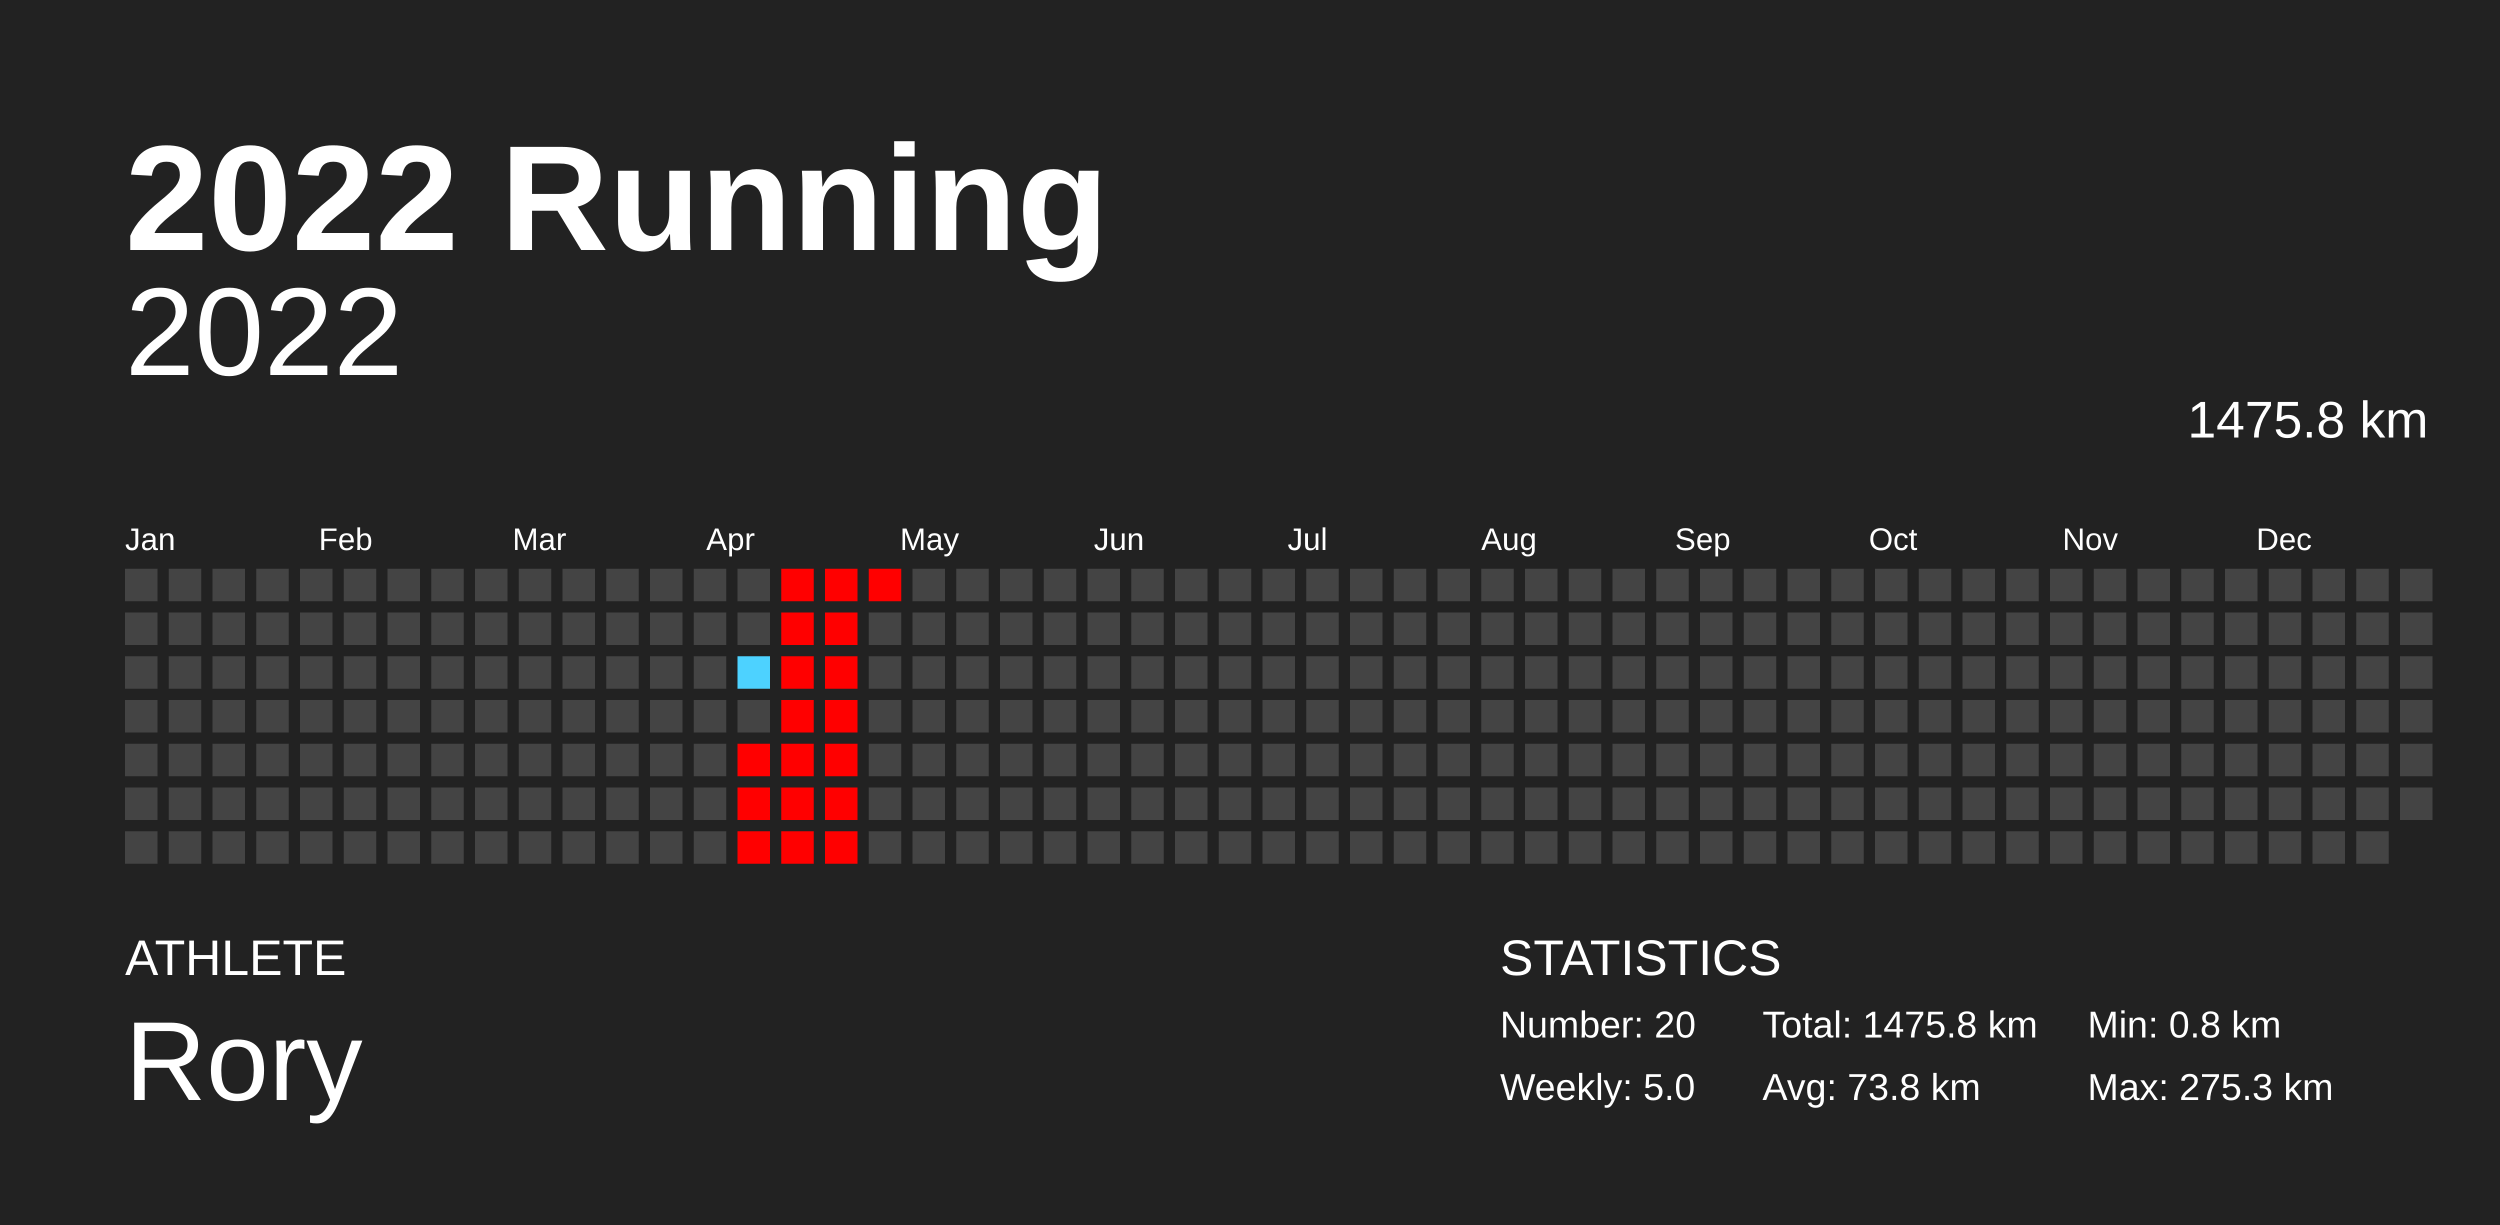
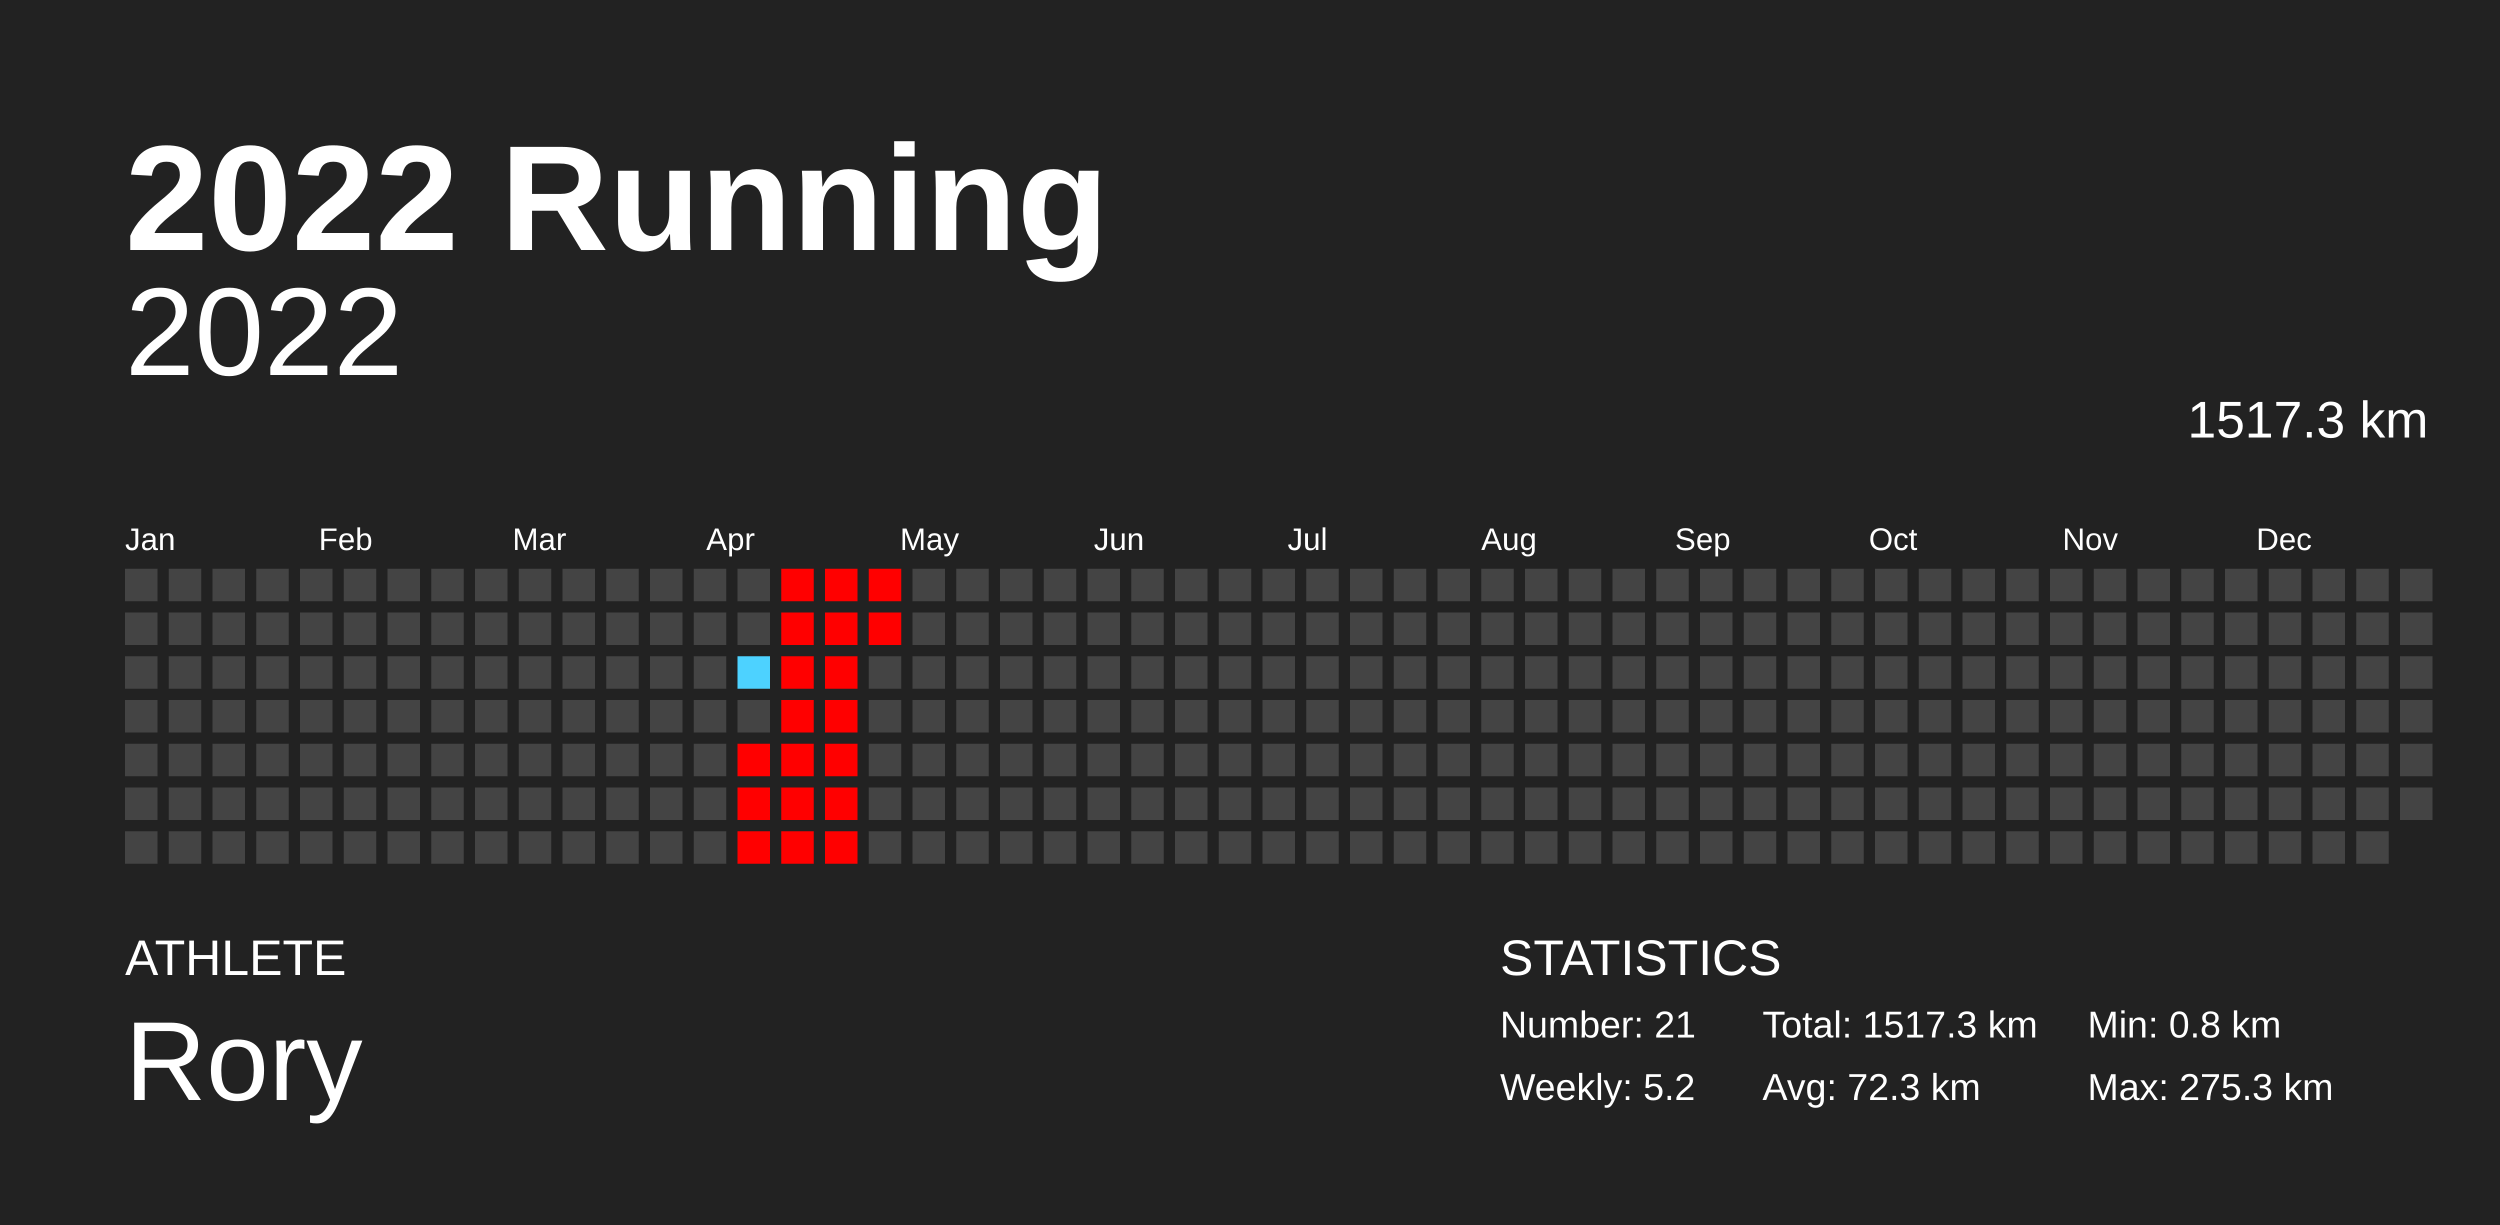
<svg xmlns="http://www.w3.org/2000/svg" baseProfile="full" height="98mm" version="1.1" viewBox="0,0,200,98" width="200mm">
  <defs />
  <rect fill="#222222" height="98" width="200" x="0" y="0" />
  <text fill="#FFFFFF" style="font-size:12px; font-family:Arial; font-weight:bold;" x="10" y="20">2022 Running</text>
  <text fill="#FFFFFF" style="font-size:4px; font-family:Arial" x="10" y="78">ATHLETE</text>
  <text fill="#FFFFFF" style="font-size:9px; font-family:Arial" x="10" y="88">Rory</text>
  <text fill="#FFFFFF" style="font-size:4px; font-family:Arial" x="120" y="78">STATISTICS</text>
-   <text fill="#FFFFFF" style="font-size:3px; font-family:Arial" x="120" y="83">Number: 20</text>
-   <text fill="#FFFFFF" style="font-size:3px; font-family:Arial" x="120" y="88">Weekly: 5.0</text>
-   <text fill="#FFFFFF" style="font-size:3px; font-family:Arial" x="141" y="83">Total: 1475.8 km</text>
-   <text fill="#FFFFFF" style="font-size:3px; font-family:Arial" x="141" y="88">Avg: 73.8 km</text>
+   <text fill="#FFFFFF" style="font-size:3px; font-family:Arial" x="120" y="83">Number: 21</text>
+   <text fill="#FFFFFF" style="font-size:3px; font-family:Arial" x="120" y="88">Weekly: 5.2</text>
+   <text fill="#FFFFFF" style="font-size:3px; font-family:Arial" x="141" y="83">Total: 1517.3 km</text>
+   <text fill="#FFFFFF" style="font-size:3px; font-family:Arial" x="141" y="88">Avg: 72.3 km</text>
  <text fill="#FFFFFF" style="font-size:3px; font-family:Arial" x="167" y="83">Min: 0.8 km</text>
  <text fill="#FFFFFF" style="font-size:3px; font-family:Arial" x="167" y="88">Max: 275.3 km</text>
  <text alignment-baseline="hanging" fill="#FFFFFF" style="font-size:10.0px; font-family:Arial;" x="10" y="30">2022</text>
-   <text alignment-baseline="hanging" fill="#FFFFFF" style="font-size:4.125px; font-family:Arial;" x="175" y="35">1475.8 km</text>
+   <text alignment-baseline="hanging" fill="#FFFFFF" style="font-size:4.125px; font-family:Arial;" x="175" y="35">1517.3 km</text>
  <text fill="#FFFFFF" style="font-size:2.5px; font-family:Arial" x="10.0" y="44">Jan</text>
  <text fill="#FFFFFF" style="font-size:2.5px; font-family:Arial" x="25.5" y="44">Feb</text>
  <text fill="#FFFFFF" style="font-size:2.5px; font-family:Arial" x="41.0" y="44">Mar</text>
  <text fill="#FFFFFF" style="font-size:2.5px; font-family:Arial" x="56.5" y="44">Apr</text>
  <text fill="#FFFFFF" style="font-size:2.5px; font-family:Arial" x="72.0" y="44">May</text>
  <text fill="#FFFFFF" style="font-size:2.5px; font-family:Arial" x="87.5" y="44">Jun</text>
  <text fill="#FFFFFF" style="font-size:2.5px; font-family:Arial" x="103.0" y="44">Jul</text>
  <text fill="#FFFFFF" style="font-size:2.5px; font-family:Arial" x="118.5" y="44">Aug</text>
  <text fill="#FFFFFF" style="font-size:2.5px; font-family:Arial" x="134.0" y="44">Sep</text>
  <text fill="#FFFFFF" style="font-size:2.5px; font-family:Arial" x="149.5" y="44">Oct</text>
  <text fill="#FFFFFF" style="font-size:2.5px; font-family:Arial" x="165.0" y="44">Nov</text>
  <text fill="#FFFFFF" style="font-size:2.5px; font-family:Arial" x="180.5" y="44">Dec</text>
  <rect fill="#444444" height="2.6" width="2.6" x="10.0" y="45.5" />
  <rect fill="#444444" height="2.6" width="2.6" x="10.0" y="49.0" />
  <rect fill="#444444" height="2.6" width="2.6" x="10.0" y="52.5" />
  <rect fill="#444444" height="2.6" width="2.6" x="10.0" y="56.0" />
  <rect fill="#444444" height="2.6" width="2.6" x="10.0" y="59.5" />
  <rect fill="#444444" height="2.6" width="2.6" x="10.0" y="63.0" />
  <rect fill="#444444" height="2.6" width="2.6" x="10.0" y="66.5" />
  <rect fill="#444444" height="2.6" width="2.6" x="13.5" y="45.5" />
  <rect fill="#444444" height="2.6" width="2.6" x="13.5" y="49.0" />
  <rect fill="#444444" height="2.6" width="2.6" x="13.5" y="52.5" />
  <rect fill="#444444" height="2.6" width="2.6" x="13.5" y="56.0" />
  <rect fill="#444444" height="2.6" width="2.6" x="13.5" y="59.5" />
  <rect fill="#444444" height="2.6" width="2.6" x="13.5" y="63.0" />
  <rect fill="#444444" height="2.6" width="2.6" x="13.5" y="66.5" />
  <rect fill="#444444" height="2.6" width="2.6" x="17.0" y="45.5" />
  <rect fill="#444444" height="2.6" width="2.6" x="17.0" y="49.0" />
  <rect fill="#444444" height="2.6" width="2.6" x="17.0" y="52.5" />
  <rect fill="#444444" height="2.6" width="2.6" x="17.0" y="56.0" />
  <rect fill="#444444" height="2.6" width="2.6" x="17.0" y="59.5" />
  <rect fill="#444444" height="2.6" width="2.6" x="17.0" y="63.0" />
  <rect fill="#444444" height="2.6" width="2.6" x="17.0" y="66.5" />
  <rect fill="#444444" height="2.6" width="2.6" x="20.5" y="45.5" />
  <rect fill="#444444" height="2.6" width="2.6" x="20.5" y="49.0" />
  <rect fill="#444444" height="2.6" width="2.6" x="20.5" y="52.5" />
  <rect fill="#444444" height="2.6" width="2.6" x="20.5" y="56.0" />
  <rect fill="#444444" height="2.6" width="2.6" x="20.5" y="59.5" />
  <rect fill="#444444" height="2.6" width="2.6" x="20.5" y="63.0" />
  <rect fill="#444444" height="2.6" width="2.6" x="20.5" y="66.5" />
  <rect fill="#444444" height="2.6" width="2.6" x="24.0" y="45.5" />
  <rect fill="#444444" height="2.6" width="2.6" x="24.0" y="49.0" />
  <rect fill="#444444" height="2.6" width="2.6" x="24.0" y="52.5" />
  <rect fill="#444444" height="2.6" width="2.6" x="24.0" y="56.0" />
  <rect fill="#444444" height="2.6" width="2.6" x="24.0" y="59.5" />
  <rect fill="#444444" height="2.6" width="2.6" x="24.0" y="63.0" />
  <rect fill="#444444" height="2.6" width="2.6" x="24.0" y="66.5" />
  <rect fill="#444444" height="2.6" width="2.6" x="27.5" y="45.5" />
  <rect fill="#444444" height="2.6" width="2.6" x="27.5" y="49.0" />
  <rect fill="#444444" height="2.6" width="2.6" x="27.5" y="52.5" />
  <rect fill="#444444" height="2.6" width="2.6" x="27.5" y="56.0" />
  <rect fill="#444444" height="2.6" width="2.6" x="27.5" y="59.5" />
  <rect fill="#444444" height="2.6" width="2.6" x="27.5" y="63.0" />
  <rect fill="#444444" height="2.6" width="2.6" x="27.5" y="66.5" />
  <rect fill="#444444" height="2.6" width="2.6" x="31.0" y="45.5" />
  <rect fill="#444444" height="2.6" width="2.6" x="31.0" y="49.0" />
  <rect fill="#444444" height="2.6" width="2.6" x="31.0" y="52.5" />
  <rect fill="#444444" height="2.6" width="2.6" x="31.0" y="56.0" />
  <rect fill="#444444" height="2.6" width="2.6" x="31.0" y="59.5" />
  <rect fill="#444444" height="2.6" width="2.6" x="31.0" y="63.0" />
  <rect fill="#444444" height="2.6" width="2.6" x="31.0" y="66.5" />
  <rect fill="#444444" height="2.6" width="2.6" x="34.5" y="45.5" />
  <rect fill="#444444" height="2.6" width="2.6" x="34.5" y="49.0" />
  <rect fill="#444444" height="2.6" width="2.6" x="34.5" y="52.5" />
  <rect fill="#444444" height="2.6" width="2.6" x="34.5" y="56.0" />
  <rect fill="#444444" height="2.6" width="2.6" x="34.5" y="59.5" />
  <rect fill="#444444" height="2.6" width="2.6" x="34.5" y="63.0" />
  <rect fill="#444444" height="2.6" width="2.6" x="34.5" y="66.5" />
  <rect fill="#444444" height="2.6" width="2.6" x="38.0" y="45.5" />
  <rect fill="#444444" height="2.6" width="2.6" x="38.0" y="49.0" />
  <rect fill="#444444" height="2.6" width="2.6" x="38.0" y="52.5" />
  <rect fill="#444444" height="2.6" width="2.6" x="38.0" y="56.0" />
  <rect fill="#444444" height="2.6" width="2.6" x="38.0" y="59.5" />
  <rect fill="#444444" height="2.6" width="2.6" x="38.0" y="63.0" />
  <rect fill="#444444" height="2.6" width="2.6" x="38.0" y="66.5" />
  <rect fill="#444444" height="2.6" width="2.6" x="41.5" y="45.5" />
  <rect fill="#444444" height="2.6" width="2.6" x="41.5" y="49.0" />
  <rect fill="#444444" height="2.6" width="2.6" x="41.5" y="52.5" />
  <rect fill="#444444" height="2.6" width="2.6" x="41.5" y="56.0" />
  <rect fill="#444444" height="2.6" width="2.6" x="41.5" y="59.5" />
  <rect fill="#444444" height="2.6" width="2.6" x="41.5" y="63.0" />
  <rect fill="#444444" height="2.6" width="2.6" x="41.5" y="66.5" />
  <rect fill="#444444" height="2.6" width="2.6" x="45.0" y="45.5" />
  <rect fill="#444444" height="2.6" width="2.6" x="45.0" y="49.0" />
  <rect fill="#444444" height="2.6" width="2.6" x="45.0" y="52.5" />
  <rect fill="#444444" height="2.6" width="2.6" x="45.0" y="56.0" />
  <rect fill="#444444" height="2.6" width="2.6" x="45.0" y="59.5" />
  <rect fill="#444444" height="2.6" width="2.6" x="45.0" y="63.0" />
  <rect fill="#444444" height="2.6" width="2.6" x="45.0" y="66.5" />
  <rect fill="#444444" height="2.6" width="2.6" x="48.5" y="45.5" />
  <rect fill="#444444" height="2.6" width="2.6" x="48.5" y="49.0" />
  <rect fill="#444444" height="2.6" width="2.6" x="48.5" y="52.5" />
  <rect fill="#444444" height="2.6" width="2.6" x="48.5" y="56.0" />
  <rect fill="#444444" height="2.6" width="2.6" x="48.5" y="59.5" />
  <rect fill="#444444" height="2.6" width="2.6" x="48.5" y="63.0" />
  <rect fill="#444444" height="2.6" width="2.6" x="48.5" y="66.5" />
  <rect fill="#444444" height="2.6" width="2.6" x="52.0" y="45.5" />
  <rect fill="#444444" height="2.6" width="2.6" x="52.0" y="49.0" />
  <rect fill="#444444" height="2.6" width="2.6" x="52.0" y="52.5" />
  <rect fill="#444444" height="2.6" width="2.6" x="52.0" y="56.0" />
  <rect fill="#444444" height="2.6" width="2.6" x="52.0" y="59.5" />
  <rect fill="#444444" height="2.6" width="2.6" x="52.0" y="63.0" />
  <rect fill="#444444" height="2.6" width="2.6" x="52.0" y="66.5" />
  <rect fill="#444444" height="2.6" width="2.6" x="55.5" y="45.5" />
  <rect fill="#444444" height="2.6" width="2.6" x="55.5" y="49.0" />
  <rect fill="#444444" height="2.6" width="2.6" x="55.5" y="52.5" />
  <rect fill="#444444" height="2.6" width="2.6" x="55.5" y="56.0" />
  <rect fill="#444444" height="2.6" width="2.6" x="55.5" y="59.5" />
  <rect fill="#444444" height="2.6" width="2.6" x="55.5" y="63.0" />
  <rect fill="#444444" height="2.6" width="2.6" x="55.5" y="66.5" />
  <rect fill="#444444" height="2.6" width="2.6" x="59.0" y="45.5" />
  <rect fill="#444444" height="2.6" width="2.6" x="59.0" y="49.0" />
  <rect fill="#4dd2ff" height="2.6" width="2.6" x="59.0" y="52.5" />
  <rect fill="#444444" height="2.6" width="2.6" x="59.0" y="56.0" />
  <rect fill="red" height="2.6" width="2.6" x="59.0" y="59.5" />
  <rect fill="red" height="2.6" width="2.6" x="59.0" y="63.0" />
  <rect fill="red" height="2.6" width="2.6" x="59.0" y="66.5" />
  <rect fill="red" height="2.6" width="2.6" x="62.5" y="45.5" />
  <rect fill="red" height="2.6" width="2.6" x="62.5" y="49.0" />
  <rect fill="red" height="2.6" width="2.6" x="62.5" y="52.5" />
  <rect fill="red" height="2.6" width="2.6" x="62.5" y="56.0" />
  <rect fill="red" height="2.6" width="2.6" x="62.5" y="59.5" />
  <rect fill="red" height="2.6" width="2.6" x="62.5" y="63.0" />
  <rect fill="red" height="2.6" width="2.6" x="62.5" y="66.5" />
  <rect fill="red" height="2.6" width="2.6" x="66.0" y="45.5" />
  <rect fill="red" height="2.6" width="2.6" x="66.0" y="49.0" />
  <rect fill="red" height="2.6" width="2.6" x="66.0" y="52.5" />
  <rect fill="red" height="2.6" width="2.6" x="66.0" y="56.0" />
  <rect fill="red" height="2.6" width="2.6" x="66.0" y="59.5" />
  <rect fill="red" height="2.6" width="2.6" x="66.0" y="63.0" />
  <rect fill="red" height="2.6" width="2.6" x="66.0" y="66.5" />
  <rect fill="red" height="2.6" width="2.6" x="69.5" y="45.5" />
-   <rect fill="#444444" height="2.6" width="2.6" x="69.5" y="49.0" />
+   <rect fill="red" height="2.6" width="2.6" x="69.5" y="49.0" />
  <rect fill="#444444" height="2.6" width="2.6" x="69.5" y="52.5" />
  <rect fill="#444444" height="2.6" width="2.6" x="69.5" y="56.0" />
  <rect fill="#444444" height="2.6" width="2.6" x="69.5" y="59.5" />
  <rect fill="#444444" height="2.6" width="2.6" x="69.5" y="63.0" />
  <rect fill="#444444" height="2.6" width="2.6" x="69.5" y="66.5" />
  <rect fill="#444444" height="2.6" width="2.6" x="73.0" y="45.5" />
  <rect fill="#444444" height="2.6" width="2.6" x="73.0" y="49.0" />
  <rect fill="#444444" height="2.6" width="2.6" x="73.0" y="52.5" />
  <rect fill="#444444" height="2.6" width="2.6" x="73.0" y="56.0" />
  <rect fill="#444444" height="2.6" width="2.6" x="73.0" y="59.5" />
  <rect fill="#444444" height="2.6" width="2.6" x="73.0" y="63.0" />
  <rect fill="#444444" height="2.6" width="2.6" x="73.0" y="66.5" />
  <rect fill="#444444" height="2.6" width="2.6" x="76.5" y="45.5" />
  <rect fill="#444444" height="2.6" width="2.6" x="76.5" y="49.0" />
  <rect fill="#444444" height="2.6" width="2.6" x="76.5" y="52.5" />
  <rect fill="#444444" height="2.6" width="2.6" x="76.5" y="56.0" />
  <rect fill="#444444" height="2.6" width="2.6" x="76.5" y="59.5" />
  <rect fill="#444444" height="2.6" width="2.6" x="76.5" y="63.0" />
  <rect fill="#444444" height="2.6" width="2.6" x="76.5" y="66.5" />
  <rect fill="#444444" height="2.6" width="2.6" x="80.0" y="45.5" />
  <rect fill="#444444" height="2.6" width="2.6" x="80.0" y="49.0" />
  <rect fill="#444444" height="2.6" width="2.6" x="80.0" y="52.5" />
  <rect fill="#444444" height="2.6" width="2.6" x="80.0" y="56.0" />
  <rect fill="#444444" height="2.6" width="2.6" x="80.0" y="59.5" />
  <rect fill="#444444" height="2.6" width="2.6" x="80.0" y="63.0" />
  <rect fill="#444444" height="2.6" width="2.6" x="80.0" y="66.5" />
  <rect fill="#444444" height="2.6" width="2.6" x="83.5" y="45.5" />
  <rect fill="#444444" height="2.6" width="2.6" x="83.5" y="49.0" />
  <rect fill="#444444" height="2.6" width="2.6" x="83.5" y="52.5" />
  <rect fill="#444444" height="2.6" width="2.6" x="83.5" y="56.0" />
  <rect fill="#444444" height="2.6" width="2.6" x="83.5" y="59.5" />
  <rect fill="#444444" height="2.6" width="2.6" x="83.5" y="63.0" />
  <rect fill="#444444" height="2.6" width="2.6" x="83.5" y="66.5" />
  <rect fill="#444444" height="2.6" width="2.6" x="87.0" y="45.5" />
  <rect fill="#444444" height="2.6" width="2.6" x="87.0" y="49.0" />
  <rect fill="#444444" height="2.6" width="2.6" x="87.0" y="52.5" />
  <rect fill="#444444" height="2.6" width="2.6" x="87.0" y="56.0" />
  <rect fill="#444444" height="2.6" width="2.6" x="87.0" y="59.5" />
  <rect fill="#444444" height="2.6" width="2.6" x="87.0" y="63.0" />
  <rect fill="#444444" height="2.6" width="2.6" x="87.0" y="66.5" />
  <rect fill="#444444" height="2.6" width="2.6" x="90.5" y="45.5" />
  <rect fill="#444444" height="2.6" width="2.6" x="90.5" y="49.0" />
  <rect fill="#444444" height="2.6" width="2.6" x="90.5" y="52.5" />
  <rect fill="#444444" height="2.6" width="2.6" x="90.5" y="56.0" />
  <rect fill="#444444" height="2.6" width="2.6" x="90.5" y="59.5" />
  <rect fill="#444444" height="2.6" width="2.6" x="90.5" y="63.0" />
  <rect fill="#444444" height="2.6" width="2.6" x="90.5" y="66.5" />
  <rect fill="#444444" height="2.6" width="2.6" x="94.0" y="45.5" />
  <rect fill="#444444" height="2.6" width="2.6" x="94.0" y="49.0" />
  <rect fill="#444444" height="2.6" width="2.6" x="94.0" y="52.5" />
  <rect fill="#444444" height="2.6" width="2.6" x="94.0" y="56.0" />
  <rect fill="#444444" height="2.6" width="2.6" x="94.0" y="59.5" />
  <rect fill="#444444" height="2.6" width="2.6" x="94.0" y="63.0" />
  <rect fill="#444444" height="2.6" width="2.6" x="94.0" y="66.5" />
  <rect fill="#444444" height="2.6" width="2.6" x="97.5" y="45.5" />
  <rect fill="#444444" height="2.6" width="2.6" x="97.5" y="49.0" />
  <rect fill="#444444" height="2.6" width="2.6" x="97.5" y="52.5" />
  <rect fill="#444444" height="2.6" width="2.6" x="97.5" y="56.0" />
  <rect fill="#444444" height="2.6" width="2.6" x="97.5" y="59.5" />
  <rect fill="#444444" height="2.6" width="2.6" x="97.5" y="63.0" />
  <rect fill="#444444" height="2.6" width="2.6" x="97.5" y="66.5" />
  <rect fill="#444444" height="2.6" width="2.6" x="101.0" y="45.5" />
  <rect fill="#444444" height="2.6" width="2.6" x="101.0" y="49.0" />
  <rect fill="#444444" height="2.6" width="2.6" x="101.0" y="52.5" />
  <rect fill="#444444" height="2.6" width="2.6" x="101.0" y="56.0" />
  <rect fill="#444444" height="2.6" width="2.6" x="101.0" y="59.5" />
  <rect fill="#444444" height="2.6" width="2.6" x="101.0" y="63.0" />
  <rect fill="#444444" height="2.6" width="2.6" x="101.0" y="66.5" />
  <rect fill="#444444" height="2.6" width="2.6" x="104.5" y="45.5" />
  <rect fill="#444444" height="2.6" width="2.6" x="104.5" y="49.0" />
  <rect fill="#444444" height="2.6" width="2.6" x="104.5" y="52.5" />
  <rect fill="#444444" height="2.6" width="2.6" x="104.5" y="56.0" />
  <rect fill="#444444" height="2.6" width="2.6" x="104.5" y="59.5" />
  <rect fill="#444444" height="2.6" width="2.6" x="104.5" y="63.0" />
  <rect fill="#444444" height="2.6" width="2.6" x="104.5" y="66.5" />
  <rect fill="#444444" height="2.6" width="2.6" x="108.0" y="45.5" />
  <rect fill="#444444" height="2.6" width="2.6" x="108.0" y="49.0" />
  <rect fill="#444444" height="2.6" width="2.6" x="108.0" y="52.5" />
  <rect fill="#444444" height="2.6" width="2.6" x="108.0" y="56.0" />
  <rect fill="#444444" height="2.6" width="2.6" x="108.0" y="59.5" />
  <rect fill="#444444" height="2.6" width="2.6" x="108.0" y="63.0" />
  <rect fill="#444444" height="2.6" width="2.6" x="108.0" y="66.5" />
  <rect fill="#444444" height="2.6" width="2.6" x="111.5" y="45.5" />
  <rect fill="#444444" height="2.6" width="2.6" x="111.5" y="49.0" />
  <rect fill="#444444" height="2.6" width="2.6" x="111.5" y="52.5" />
  <rect fill="#444444" height="2.6" width="2.6" x="111.5" y="56.0" />
  <rect fill="#444444" height="2.6" width="2.6" x="111.5" y="59.5" />
  <rect fill="#444444" height="2.6" width="2.6" x="111.5" y="63.0" />
  <rect fill="#444444" height="2.6" width="2.6" x="111.5" y="66.5" />
  <rect fill="#444444" height="2.6" width="2.6" x="115.0" y="45.5" />
  <rect fill="#444444" height="2.6" width="2.6" x="115.0" y="49.0" />
  <rect fill="#444444" height="2.6" width="2.6" x="115.0" y="52.5" />
  <rect fill="#444444" height="2.6" width="2.6" x="115.0" y="56.0" />
  <rect fill="#444444" height="2.6" width="2.6" x="115.0" y="59.5" />
  <rect fill="#444444" height="2.6" width="2.6" x="115.0" y="63.0" />
  <rect fill="#444444" height="2.6" width="2.6" x="115.0" y="66.5" />
  <rect fill="#444444" height="2.6" width="2.6" x="118.5" y="45.5" />
  <rect fill="#444444" height="2.6" width="2.6" x="118.5" y="49.0" />
  <rect fill="#444444" height="2.6" width="2.6" x="118.5" y="52.5" />
  <rect fill="#444444" height="2.6" width="2.6" x="118.5" y="56.0" />
  <rect fill="#444444" height="2.6" width="2.6" x="118.5" y="59.5" />
  <rect fill="#444444" height="2.6" width="2.6" x="118.5" y="63.0" />
  <rect fill="#444444" height="2.6" width="2.6" x="118.5" y="66.5" />
  <rect fill="#444444" height="2.6" width="2.6" x="122.0" y="45.5" />
  <rect fill="#444444" height="2.6" width="2.6" x="122.0" y="49.0" />
  <rect fill="#444444" height="2.6" width="2.6" x="122.0" y="52.5" />
  <rect fill="#444444" height="2.6" width="2.6" x="122.0" y="56.0" />
  <rect fill="#444444" height="2.6" width="2.6" x="122.0" y="59.5" />
  <rect fill="#444444" height="2.6" width="2.6" x="122.0" y="63.0" />
  <rect fill="#444444" height="2.6" width="2.6" x="122.0" y="66.5" />
  <rect fill="#444444" height="2.6" width="2.6" x="125.5" y="45.5" />
  <rect fill="#444444" height="2.6" width="2.6" x="125.5" y="49.0" />
  <rect fill="#444444" height="2.6" width="2.6" x="125.5" y="52.5" />
  <rect fill="#444444" height="2.6" width="2.6" x="125.5" y="56.0" />
  <rect fill="#444444" height="2.6" width="2.6" x="125.5" y="59.5" />
  <rect fill="#444444" height="2.6" width="2.6" x="125.5" y="63.0" />
  <rect fill="#444444" height="2.6" width="2.6" x="125.5" y="66.5" />
  <rect fill="#444444" height="2.6" width="2.6" x="129.0" y="45.5" />
  <rect fill="#444444" height="2.6" width="2.6" x="129.0" y="49.0" />
  <rect fill="#444444" height="2.6" width="2.6" x="129.0" y="52.5" />
  <rect fill="#444444" height="2.6" width="2.6" x="129.0" y="56.0" />
  <rect fill="#444444" height="2.6" width="2.6" x="129.0" y="59.5" />
  <rect fill="#444444" height="2.6" width="2.6" x="129.0" y="63.0" />
  <rect fill="#444444" height="2.6" width="2.6" x="129.0" y="66.5" />
  <rect fill="#444444" height="2.6" width="2.6" x="132.5" y="45.5" />
  <rect fill="#444444" height="2.6" width="2.6" x="132.5" y="49.0" />
  <rect fill="#444444" height="2.6" width="2.6" x="132.5" y="52.5" />
  <rect fill="#444444" height="2.6" width="2.6" x="132.5" y="56.0" />
  <rect fill="#444444" height="2.6" width="2.6" x="132.5" y="59.5" />
  <rect fill="#444444" height="2.6" width="2.6" x="132.5" y="63.0" />
  <rect fill="#444444" height="2.6" width="2.6" x="132.5" y="66.5" />
  <rect fill="#444444" height="2.6" width="2.6" x="136.0" y="45.5" />
  <rect fill="#444444" height="2.6" width="2.6" x="136.0" y="49.0" />
  <rect fill="#444444" height="2.6" width="2.6" x="136.0" y="52.5" />
  <rect fill="#444444" height="2.6" width="2.6" x="136.0" y="56.0" />
  <rect fill="#444444" height="2.6" width="2.6" x="136.0" y="59.5" />
  <rect fill="#444444" height="2.6" width="2.6" x="136.0" y="63.0" />
  <rect fill="#444444" height="2.6" width="2.6" x="136.0" y="66.5" />
  <rect fill="#444444" height="2.6" width="2.6" x="139.5" y="45.5" />
  <rect fill="#444444" height="2.6" width="2.6" x="139.5" y="49.0" />
  <rect fill="#444444" height="2.6" width="2.6" x="139.5" y="52.5" />
  <rect fill="#444444" height="2.6" width="2.6" x="139.5" y="56.0" />
  <rect fill="#444444" height="2.6" width="2.6" x="139.5" y="59.5" />
  <rect fill="#444444" height="2.6" width="2.6" x="139.5" y="63.0" />
  <rect fill="#444444" height="2.6" width="2.6" x="139.5" y="66.5" />
  <rect fill="#444444" height="2.6" width="2.6" x="143.0" y="45.5" />
  <rect fill="#444444" height="2.6" width="2.6" x="143.0" y="49.0" />
  <rect fill="#444444" height="2.6" width="2.6" x="143.0" y="52.5" />
  <rect fill="#444444" height="2.6" width="2.6" x="143.0" y="56.0" />
  <rect fill="#444444" height="2.6" width="2.6" x="143.0" y="59.5" />
  <rect fill="#444444" height="2.6" width="2.6" x="143.0" y="63.0" />
  <rect fill="#444444" height="2.6" width="2.6" x="143.0" y="66.5" />
  <rect fill="#444444" height="2.6" width="2.6" x="146.5" y="45.5" />
  <rect fill="#444444" height="2.6" width="2.6" x="146.5" y="49.0" />
  <rect fill="#444444" height="2.6" width="2.6" x="146.5" y="52.5" />
  <rect fill="#444444" height="2.6" width="2.6" x="146.5" y="56.0" />
  <rect fill="#444444" height="2.6" width="2.6" x="146.5" y="59.5" />
  <rect fill="#444444" height="2.6" width="2.6" x="146.5" y="63.0" />
  <rect fill="#444444" height="2.6" width="2.6" x="146.5" y="66.5" />
  <rect fill="#444444" height="2.6" width="2.6" x="150.0" y="45.5" />
  <rect fill="#444444" height="2.6" width="2.6" x="150.0" y="49.0" />
  <rect fill="#444444" height="2.6" width="2.6" x="150.0" y="52.5" />
  <rect fill="#444444" height="2.6" width="2.6" x="150.0" y="56.0" />
  <rect fill="#444444" height="2.6" width="2.6" x="150.0" y="59.5" />
  <rect fill="#444444" height="2.6" width="2.6" x="150.0" y="63.0" />
  <rect fill="#444444" height="2.6" width="2.6" x="150.0" y="66.5" />
  <rect fill="#444444" height="2.6" width="2.6" x="153.5" y="45.5" />
  <rect fill="#444444" height="2.6" width="2.6" x="153.5" y="49.0" />
  <rect fill="#444444" height="2.6" width="2.6" x="153.5" y="52.5" />
  <rect fill="#444444" height="2.6" width="2.6" x="153.5" y="56.0" />
  <rect fill="#444444" height="2.6" width="2.6" x="153.5" y="59.5" />
  <rect fill="#444444" height="2.6" width="2.6" x="153.5" y="63.0" />
  <rect fill="#444444" height="2.6" width="2.6" x="153.5" y="66.5" />
  <rect fill="#444444" height="2.6" width="2.6" x="157.0" y="45.5" />
  <rect fill="#444444" height="2.6" width="2.6" x="157.0" y="49.0" />
  <rect fill="#444444" height="2.6" width="2.6" x="157.0" y="52.5" />
  <rect fill="#444444" height="2.6" width="2.6" x="157.0" y="56.0" />
  <rect fill="#444444" height="2.6" width="2.6" x="157.0" y="59.5" />
  <rect fill="#444444" height="2.6" width="2.6" x="157.0" y="63.0" />
  <rect fill="#444444" height="2.6" width="2.6" x="157.0" y="66.5" />
  <rect fill="#444444" height="2.6" width="2.6" x="160.5" y="45.5" />
  <rect fill="#444444" height="2.6" width="2.6" x="160.5" y="49.0" />
  <rect fill="#444444" height="2.6" width="2.6" x="160.5" y="52.5" />
  <rect fill="#444444" height="2.6" width="2.6" x="160.5" y="56.0" />
  <rect fill="#444444" height="2.6" width="2.6" x="160.5" y="59.5" />
  <rect fill="#444444" height="2.6" width="2.6" x="160.5" y="63.0" />
  <rect fill="#444444" height="2.6" width="2.6" x="160.5" y="66.5" />
  <rect fill="#444444" height="2.6" width="2.6" x="164.0" y="45.5" />
  <rect fill="#444444" height="2.6" width="2.6" x="164.0" y="49.0" />
  <rect fill="#444444" height="2.6" width="2.6" x="164.0" y="52.5" />
  <rect fill="#444444" height="2.6" width="2.6" x="164.0" y="56.0" />
  <rect fill="#444444" height="2.6" width="2.6" x="164.0" y="59.5" />
  <rect fill="#444444" height="2.6" width="2.6" x="164.0" y="63.0" />
  <rect fill="#444444" height="2.6" width="2.6" x="164.0" y="66.5" />
  <rect fill="#444444" height="2.6" width="2.6" x="167.5" y="45.5" />
  <rect fill="#444444" height="2.6" width="2.6" x="167.5" y="49.0" />
  <rect fill="#444444" height="2.6" width="2.6" x="167.5" y="52.5" />
  <rect fill="#444444" height="2.6" width="2.6" x="167.5" y="56.0" />
  <rect fill="#444444" height="2.6" width="2.6" x="167.5" y="59.5" />
  <rect fill="#444444" height="2.6" width="2.6" x="167.5" y="63.0" />
  <rect fill="#444444" height="2.6" width="2.6" x="167.5" y="66.5" />
  <rect fill="#444444" height="2.6" width="2.6" x="171.0" y="45.5" />
  <rect fill="#444444" height="2.6" width="2.6" x="171.0" y="49.0" />
  <rect fill="#444444" height="2.6" width="2.6" x="171.0" y="52.5" />
  <rect fill="#444444" height="2.6" width="2.6" x="171.0" y="56.0" />
  <rect fill="#444444" height="2.6" width="2.6" x="171.0" y="59.5" />
  <rect fill="#444444" height="2.6" width="2.6" x="171.0" y="63.0" />
  <rect fill="#444444" height="2.6" width="2.6" x="171.0" y="66.5" />
  <rect fill="#444444" height="2.6" width="2.6" x="174.5" y="45.5" />
  <rect fill="#444444" height="2.6" width="2.6" x="174.5" y="49.0" />
  <rect fill="#444444" height="2.6" width="2.6" x="174.5" y="52.5" />
  <rect fill="#444444" height="2.6" width="2.6" x="174.5" y="56.0" />
  <rect fill="#444444" height="2.6" width="2.6" x="174.5" y="59.5" />
  <rect fill="#444444" height="2.6" width="2.6" x="174.5" y="63.0" />
  <rect fill="#444444" height="2.6" width="2.6" x="174.5" y="66.5" />
  <rect fill="#444444" height="2.6" width="2.6" x="178.0" y="45.5" />
  <rect fill="#444444" height="2.6" width="2.6" x="178.0" y="49.0" />
  <rect fill="#444444" height="2.6" width="2.6" x="178.0" y="52.5" />
  <rect fill="#444444" height="2.6" width="2.6" x="178.0" y="56.0" />
  <rect fill="#444444" height="2.6" width="2.6" x="178.0" y="59.5" />
  <rect fill="#444444" height="2.6" width="2.6" x="178.0" y="63.0" />
  <rect fill="#444444" height="2.6" width="2.6" x="178.0" y="66.5" />
  <rect fill="#444444" height="2.6" width="2.6" x="181.5" y="45.5" />
  <rect fill="#444444" height="2.6" width="2.6" x="181.5" y="49.0" />
  <rect fill="#444444" height="2.6" width="2.6" x="181.5" y="52.5" />
  <rect fill="#444444" height="2.6" width="2.6" x="181.5" y="56.0" />
  <rect fill="#444444" height="2.6" width="2.6" x="181.5" y="59.5" />
  <rect fill="#444444" height="2.6" width="2.6" x="181.5" y="63.0" />
  <rect fill="#444444" height="2.6" width="2.6" x="181.5" y="66.5" />
  <rect fill="#444444" height="2.6" width="2.6" x="185.0" y="45.5" />
  <rect fill="#444444" height="2.6" width="2.6" x="185.0" y="49.0" />
  <rect fill="#444444" height="2.6" width="2.6" x="185.0" y="52.5" />
  <rect fill="#444444" height="2.6" width="2.6" x="185.0" y="56.0" />
  <rect fill="#444444" height="2.6" width="2.6" x="185.0" y="59.5" />
  <rect fill="#444444" height="2.6" width="2.6" x="185.0" y="63.0" />
  <rect fill="#444444" height="2.6" width="2.6" x="185.0" y="66.5" />
  <rect fill="#444444" height="2.6" width="2.6" x="188.5" y="45.5" />
  <rect fill="#444444" height="2.6" width="2.6" x="188.5" y="49.0" />
  <rect fill="#444444" height="2.6" width="2.6" x="188.5" y="52.5" />
  <rect fill="#444444" height="2.6" width="2.6" x="188.5" y="56.0" />
  <rect fill="#444444" height="2.6" width="2.6" x="188.5" y="59.5" />
  <rect fill="#444444" height="2.6" width="2.6" x="188.5" y="63.0" />
  <rect fill="#444444" height="2.6" width="2.6" x="188.5" y="66.5" />
  <rect fill="#444444" height="2.6" width="2.6" x="192.0" y="45.5" />
  <rect fill="#444444" height="2.6" width="2.6" x="192.0" y="49.0" />
  <rect fill="#444444" height="2.6" width="2.6" x="192.0" y="52.5" />
  <rect fill="#444444" height="2.6" width="2.6" x="192.0" y="56.0" />
  <rect fill="#444444" height="2.6" width="2.6" x="192.0" y="59.5" />
  <rect fill="#444444" height="2.6" width="2.6" x="192.0" y="63.0" />
</svg>
